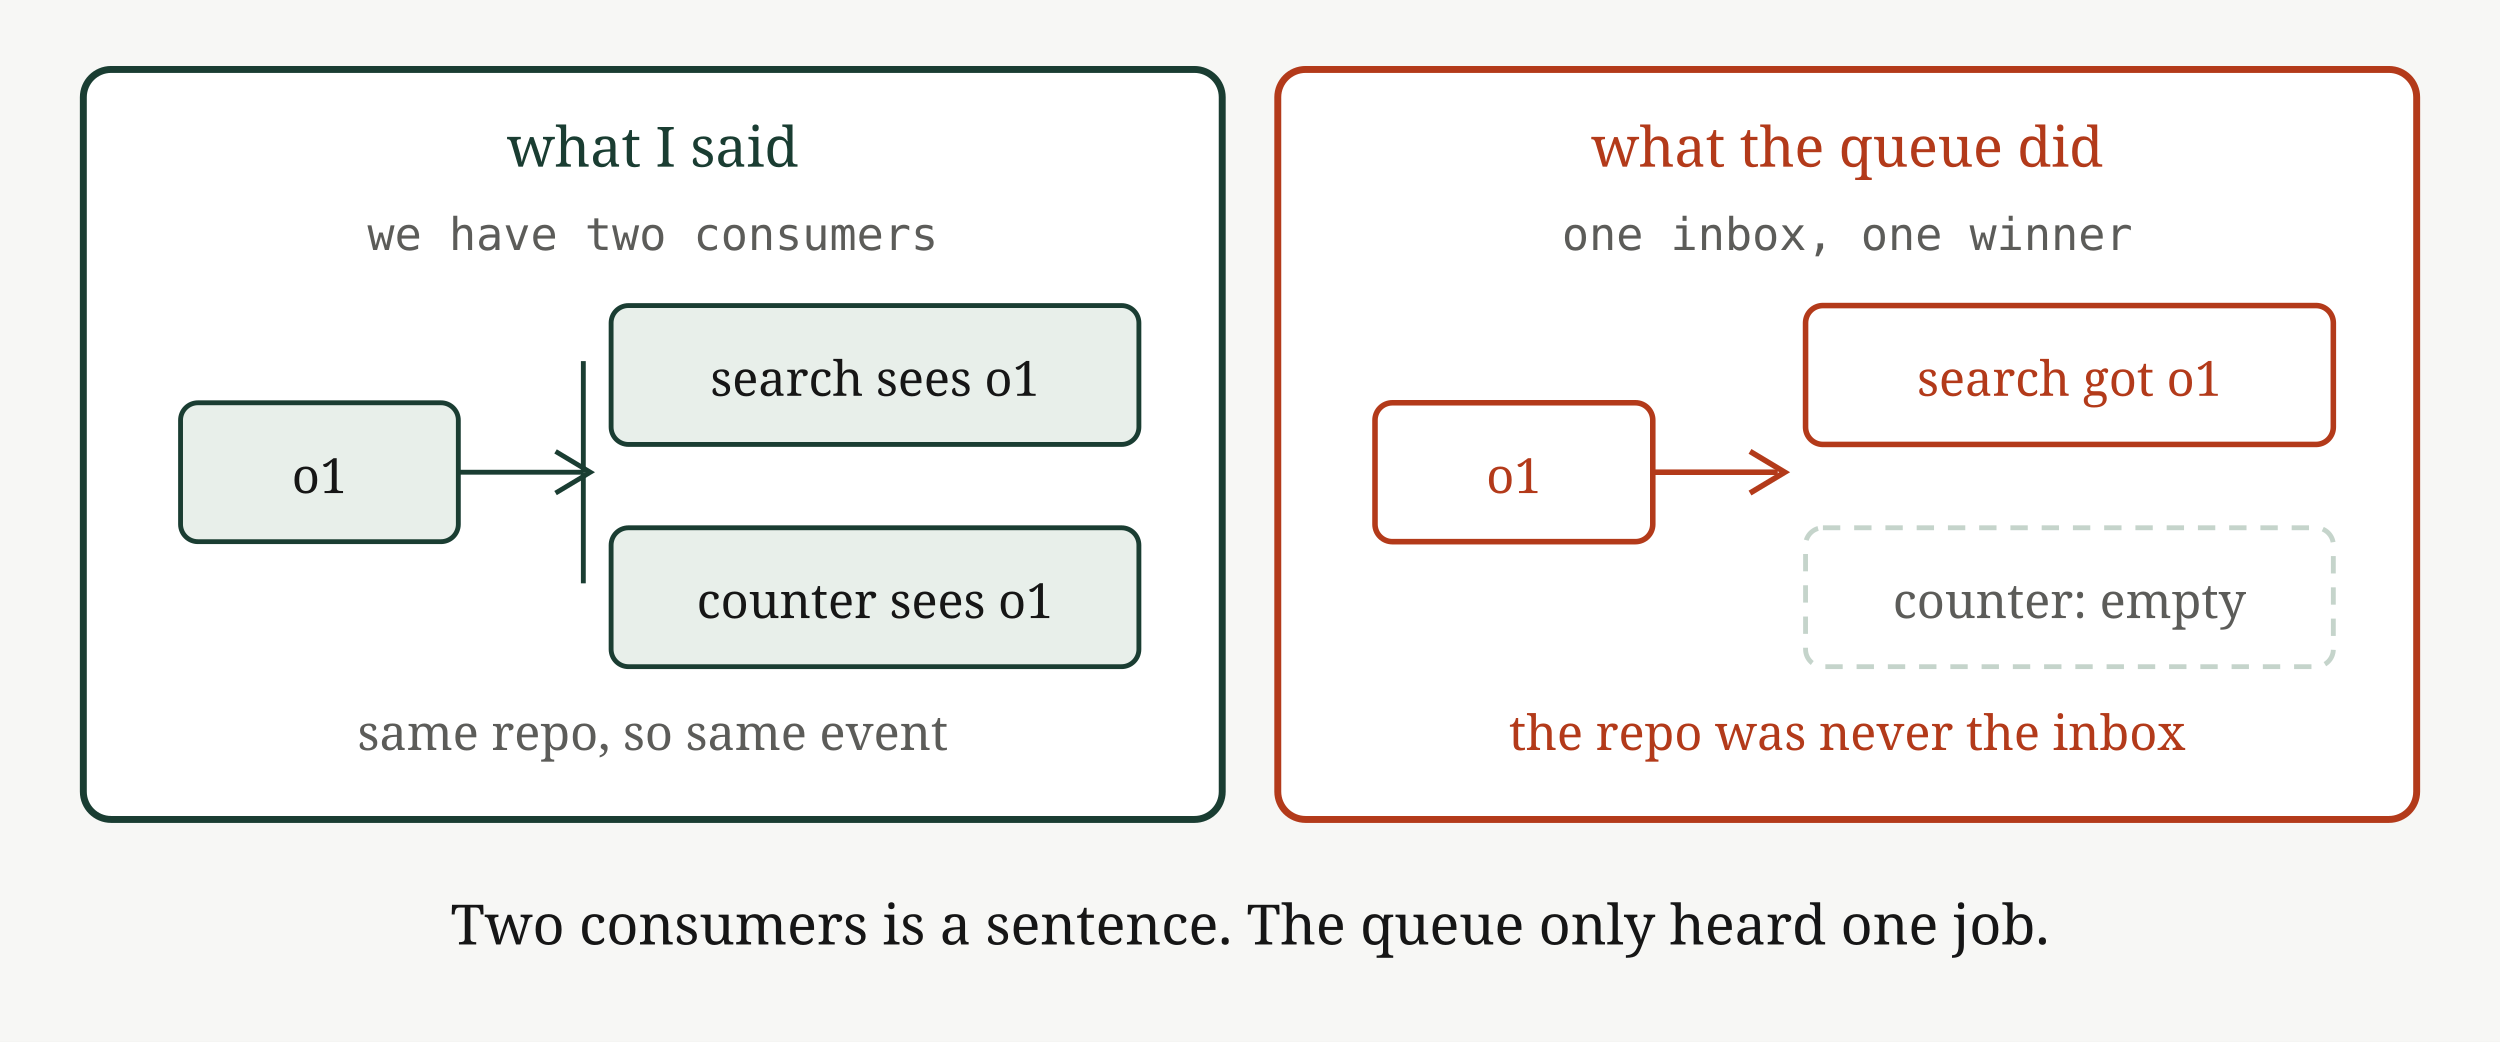
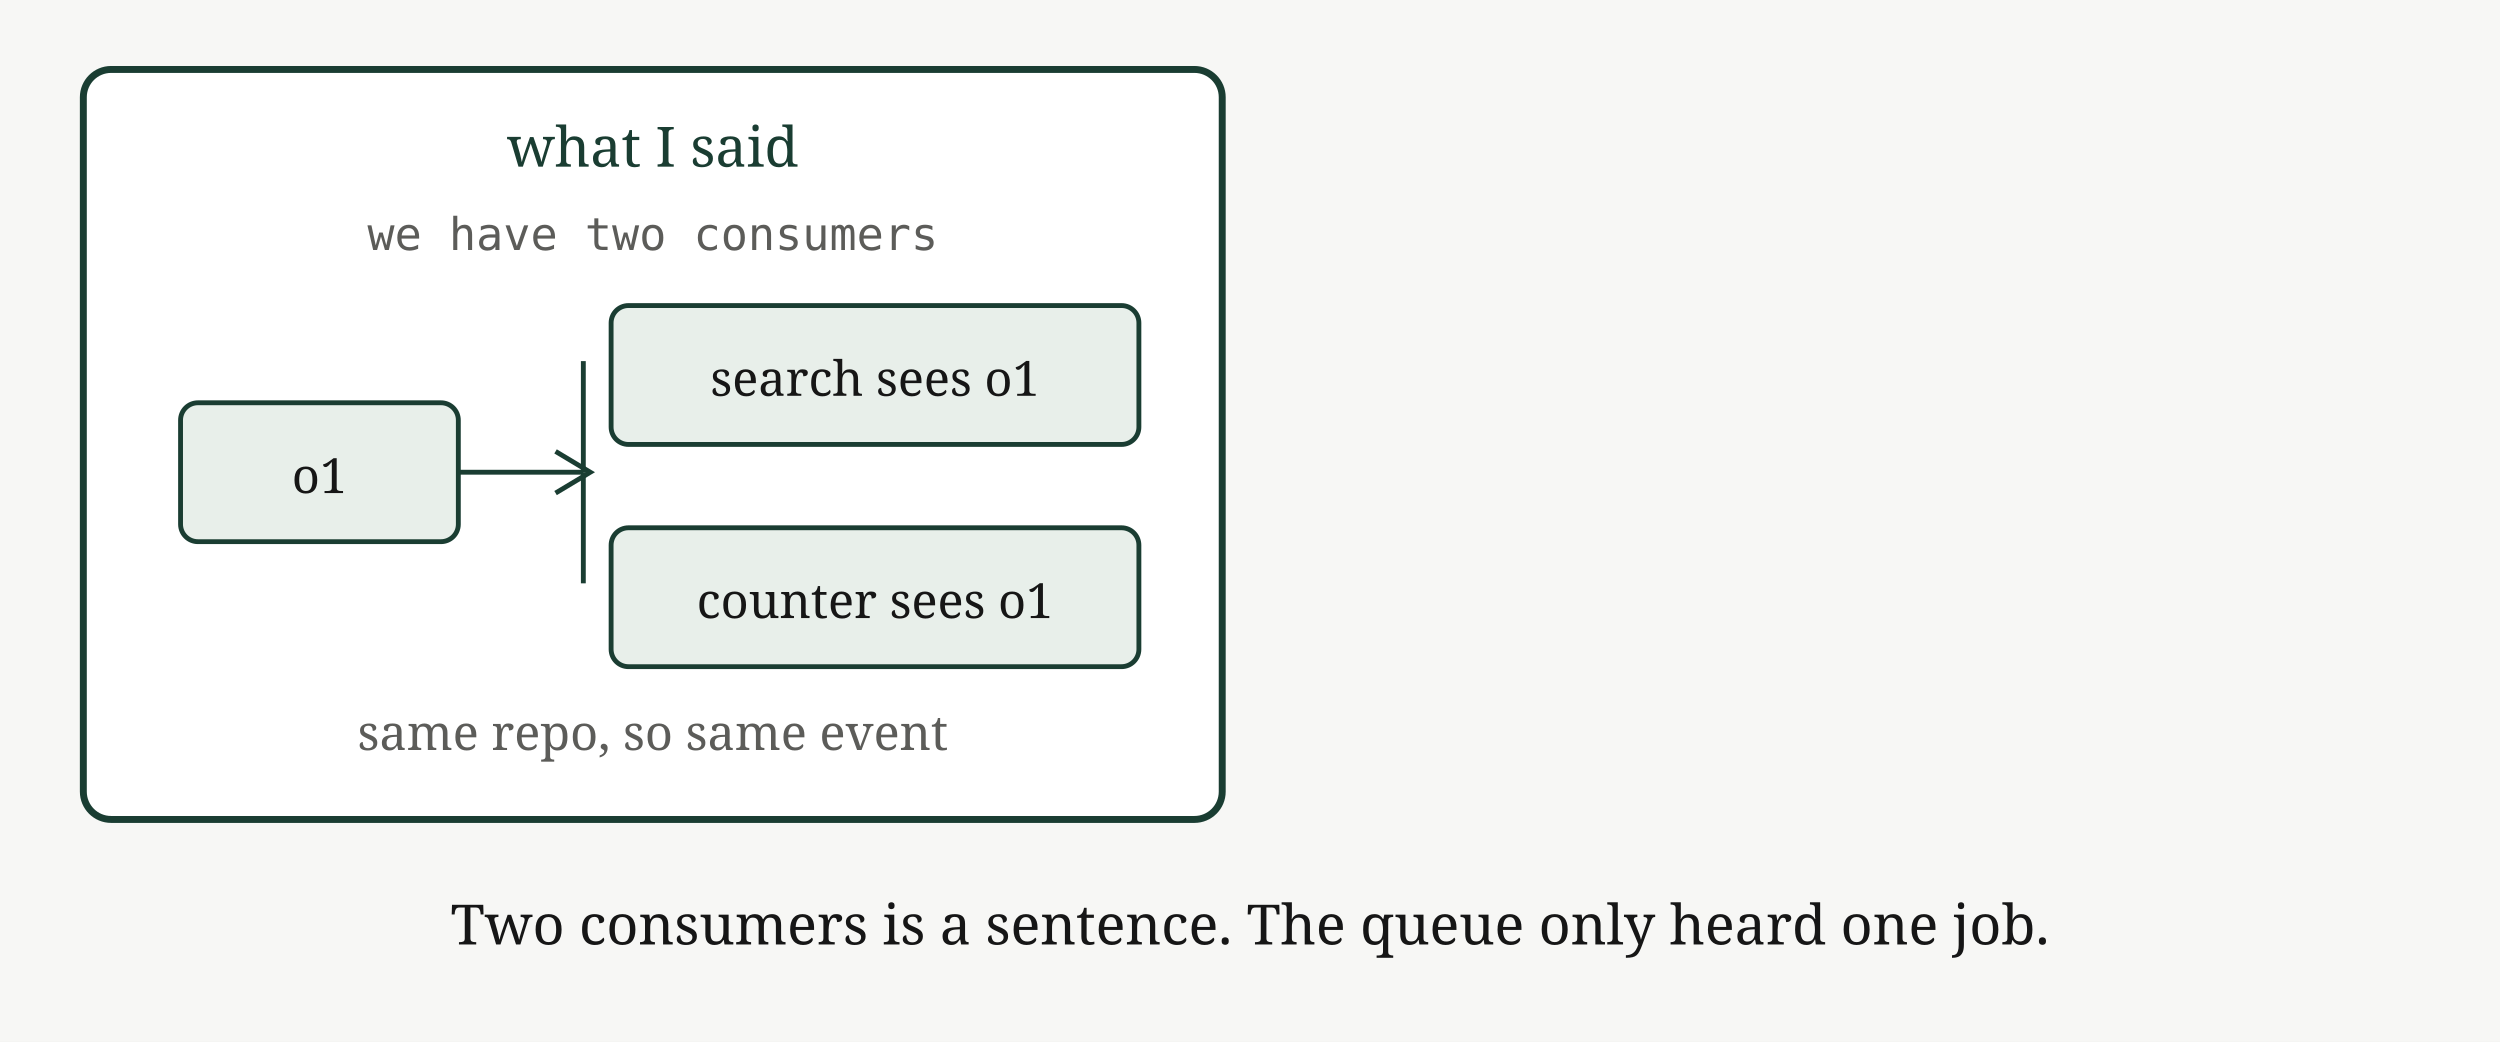
<svg xmlns="http://www.w3.org/2000/svg" viewBox="0 0 720 300" width="720" height="300" role="img">
  <rect width="720" height="300" fill="#F7F7F5" />
  <rect x="24" y="20" width="328" height="216" rx="8" fill="#FFFFFF" stroke="#1A3D32" stroke-width="2" />
  <text x="188" y="48" text-anchor="middle" font-family="Georgia, serif" font-size="16" fill="#1A3D32">what I said</text>
  <text x="188" y="72" text-anchor="middle" font-family="ui-monospace, monospace" font-size="13" fill="#5C5C59">we have two consumers</text>
  <rect x="52" y="116" width="80" height="40" rx="5" fill="#E8EFEA" stroke="#1A3D32" stroke-width="1.4" />
  <text x="92" y="142" text-anchor="middle" font-family="Georgia, serif" font-size="14" fill="#161616">o1</text>
  <path d="M132 136 H168" stroke="#1A3D32" stroke-width="1.4" />
  <path d="M160 130 L170 136 L160 142" fill="none" stroke="#1A3D32" stroke-width="1.4" />
  <path d="M168 136 V168" stroke="#1A3D32" stroke-width="1.4" />
  <path d="M168 136 V104" stroke="#1A3D32" stroke-width="1.4" />
  <rect x="176" y="88" width="152" height="40" rx="5" fill="#E8EFEA" stroke="#1A3D32" stroke-width="1.4" />
  <text x="252" y="114" text-anchor="middle" font-family="Georgia, serif" font-size="14" fill="#161616">search sees o1</text>
  <rect x="176" y="152" width="152" height="40" rx="5" fill="#E8EFEA" stroke="#1A3D32" stroke-width="1.4" />
  <text x="252" y="178" text-anchor="middle" font-family="Georgia, serif" font-size="14" fill="#161616">counter sees o1</text>
  <text x="188" y="216" text-anchor="middle" font-family="Georgia, serif" font-size="14" fill="#5C5C59">same repo, so same event</text>
-   <rect x="368" y="20" width="328" height="216" rx="8" fill="#FFFFFF" stroke="#B33A1A" stroke-width="2" />
-   <text x="532" y="48" text-anchor="middle" font-family="Georgia, serif" font-size="16" fill="#B33A1A">what the queue did</text>
-   <text x="532" y="72" text-anchor="middle" font-family="ui-monospace, monospace" font-size="13" fill="#5C5C59">one inbox, one winner</text>
-   <rect x="396" y="116" width="80" height="40" rx="5" fill="#FFFFFF" stroke="#B33A1A" stroke-width="1.6" />
-   <text x="436" y="142" text-anchor="middle" font-family="Georgia, serif" font-size="14" fill="#B33A1A">o1</text>
-   <path d="M476 136 H512" stroke="#B33A1A" stroke-width="1.6" />
-   <path d="M504 130 L514 136 L504 142" fill="none" stroke="#B33A1A" stroke-width="1.6" />
-   <rect x="520" y="88" width="152" height="40" rx="5" fill="#FFFFFF" stroke="#B33A1A" stroke-width="1.6" />
-   <text x="596" y="114" text-anchor="middle" font-family="Georgia, serif" font-size="14" fill="#B33A1A">search got o1</text>
-   <rect x="520" y="152" width="152" height="40" rx="5" fill="#FFFFFF" stroke="#C5D4CB" stroke-width="1.4" stroke-dasharray="5 4" />
-   <text x="596" y="178" text-anchor="middle" font-family="Georgia, serif" font-size="14" fill="#5C5C59">counter: empty</text>
-   <text x="532" y="216" text-anchor="middle" font-family="Georgia, serif" font-size="14" fill="#B33A1A">the repo was never the inbox</text>
+   <g opacity="0">
+     <animate attributeName="opacity" values="0;0;1;1" keyTimes="0;0.28;0.42;1" dur="5s" repeatCount="indefinite" />
+     <rect x="368" y="20" width="328" height="216" rx="8" fill="#FFFFFF" stroke="#B33A1A" stroke-width="2" />
+     <text x="532" y="48" text-anchor="middle" font-family="Georgia, serif" font-size="16" fill="#B33A1A">what the queue did</text>
+     <text x="532" y="72" text-anchor="middle" font-family="ui-monospace, monospace" font-size="13" fill="#5C5C59">one inbox, one winner</text>
+     <rect x="396" y="116" width="80" height="40" rx="5" fill="#FFFFFF" stroke="#B33A1A" stroke-width="1.6" />
+     <text x="436" y="142" text-anchor="middle" font-family="Georgia, serif" font-size="14" fill="#B33A1A">o1</text>
+     <path d="M476 136 H512" stroke="#B33A1A" stroke-width="1.6" />
+     <path d="M504 130 L514 136 L504 142" fill="none" stroke="#B33A1A" stroke-width="1.6" />
+     <rect x="520" y="88" width="152" height="40" rx="5" fill="#FFFFFF" stroke="#B33A1A" stroke-width="1.6" />
+     <text x="596" y="114" text-anchor="middle" font-family="Georgia, serif" font-size="14" fill="#B33A1A">search got o1</text>
+     <rect x="520" y="152" width="152" height="40" rx="5" fill="#FFFFFF" stroke="#C5D4CB" stroke-width="1.4" stroke-dasharray="5 4" />
+     <text x="596" y="178" text-anchor="middle" font-family="Georgia, serif" font-size="14" fill="#5C5C59">counter: empty</text>
+     <text x="532" y="216" text-anchor="middle" font-family="Georgia, serif" font-size="14" fill="#B33A1A">the repo was never the inbox</text>
+   </g>
  <text x="360" y="272" text-anchor="middle" font-family="Georgia, serif" font-size="16" fill="#161616">Two consumers is a sentence. The queue only heard one job.</text>
</svg>
